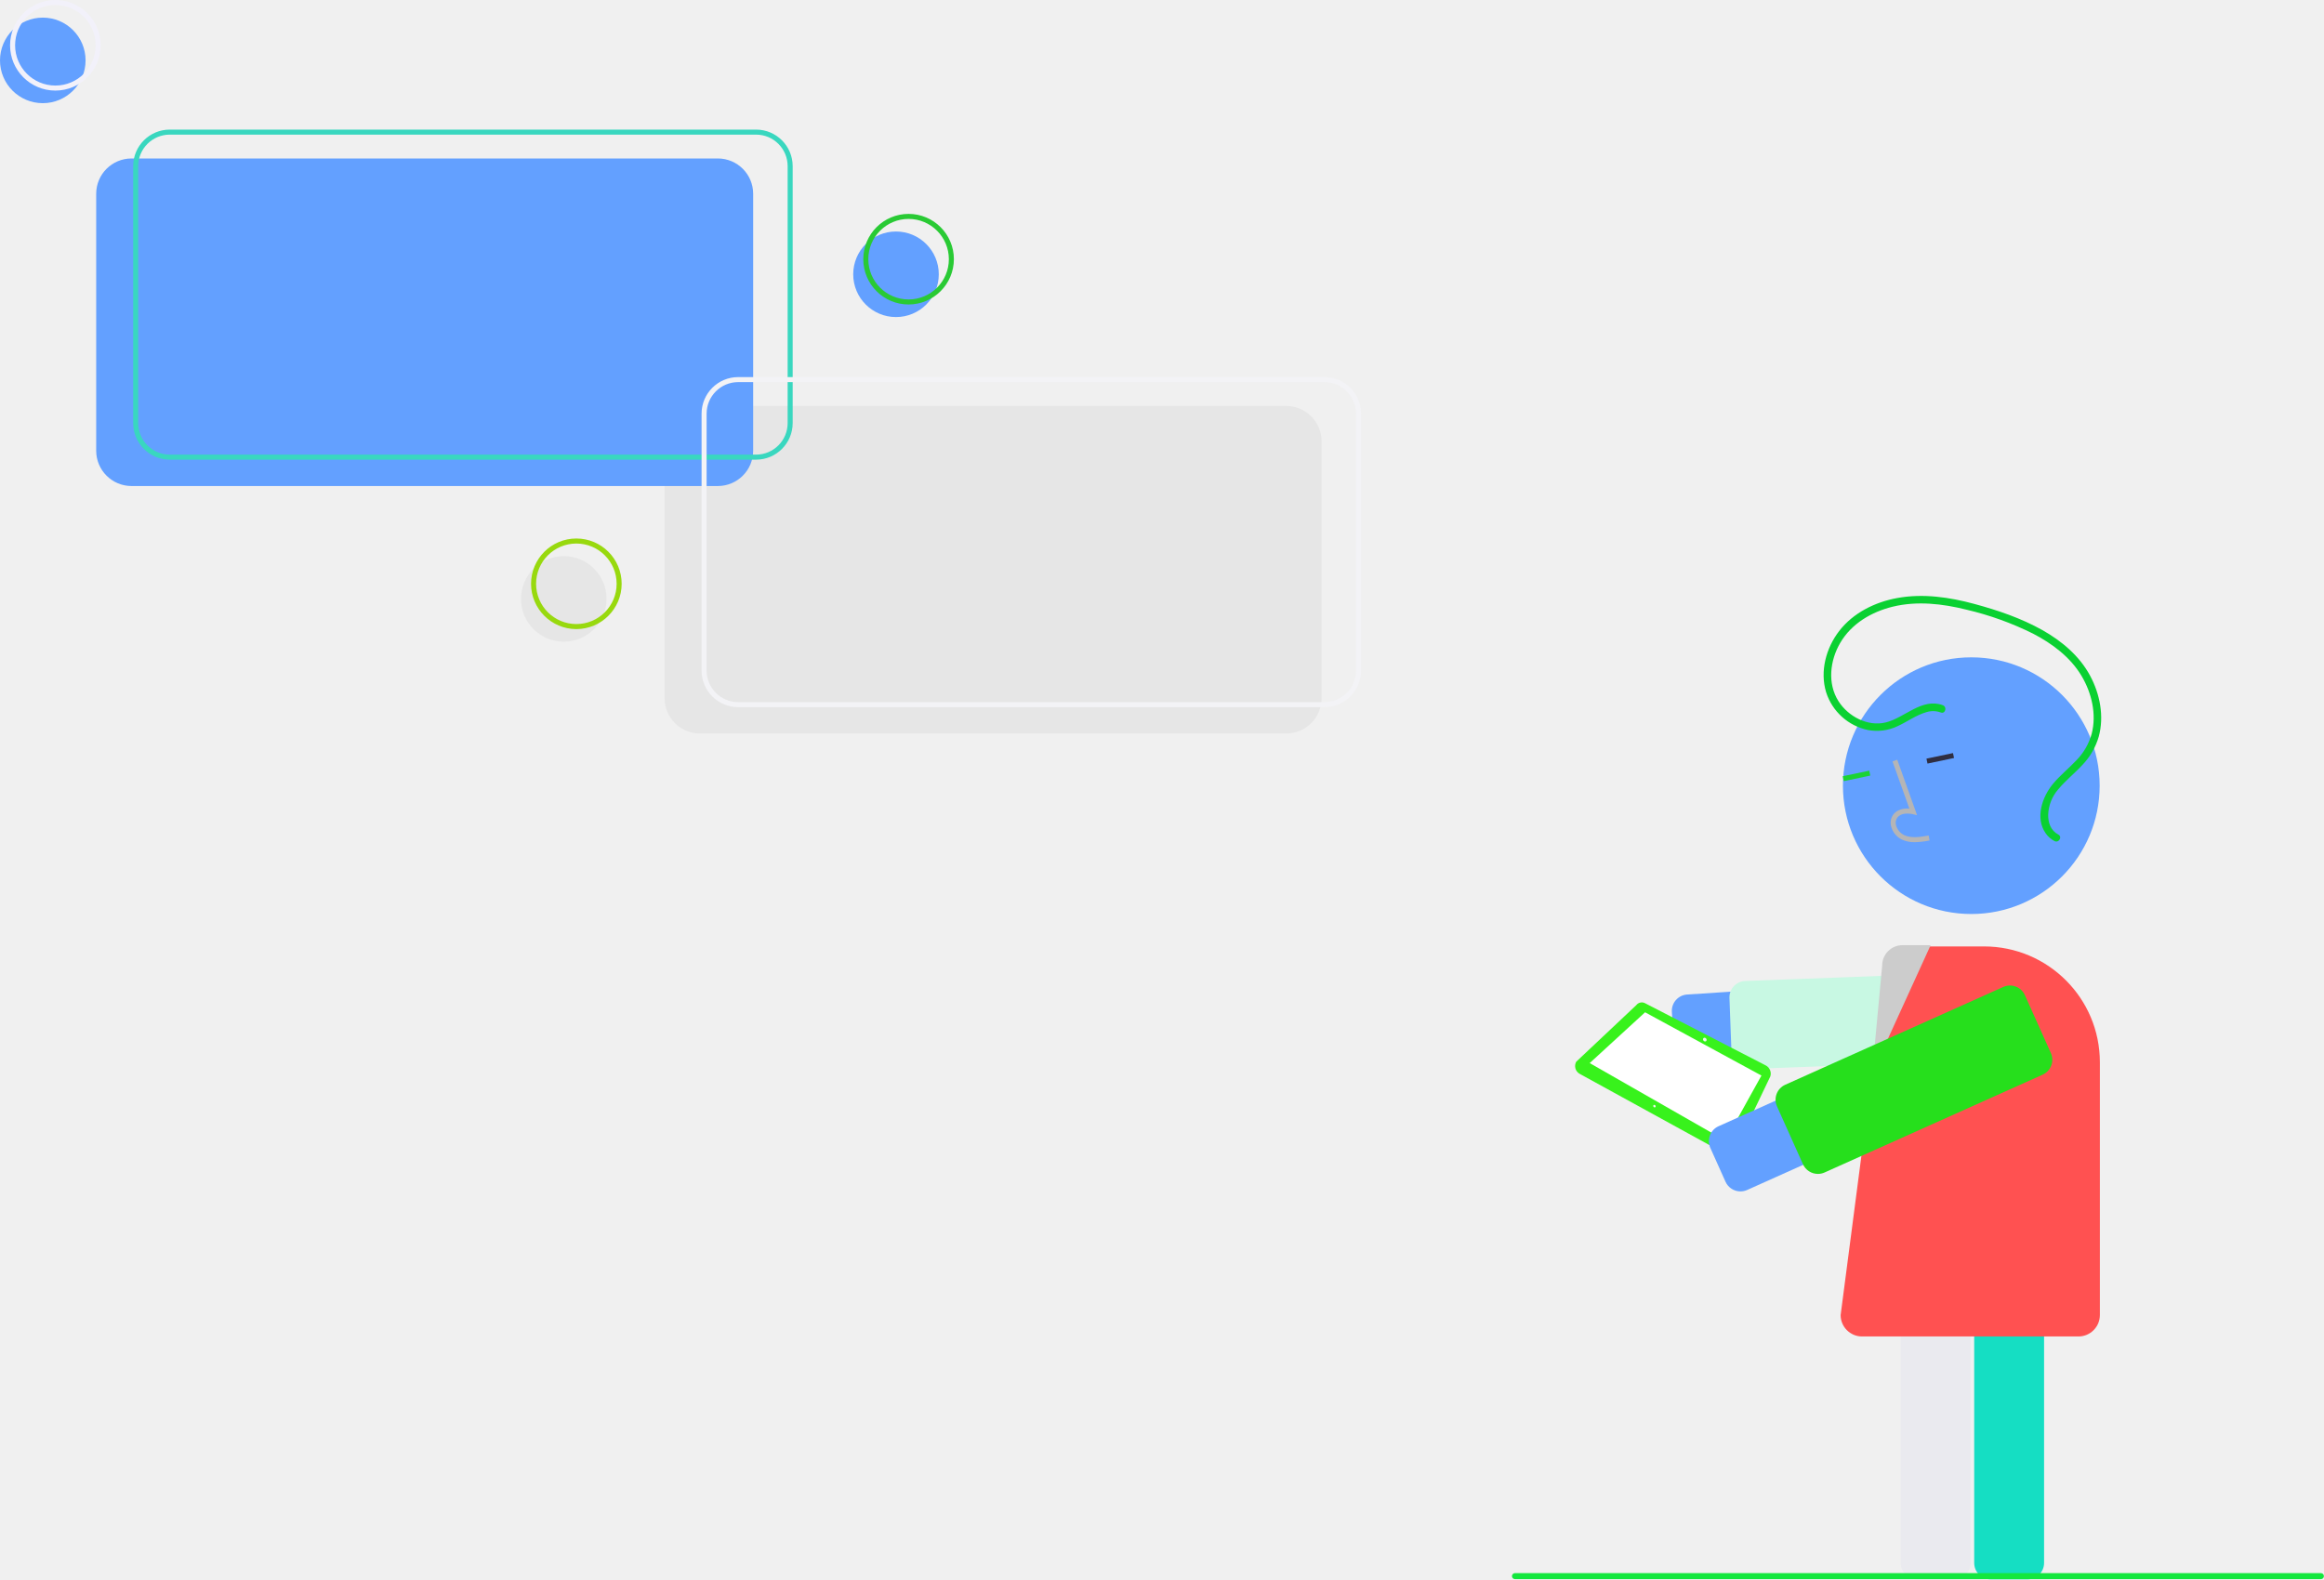
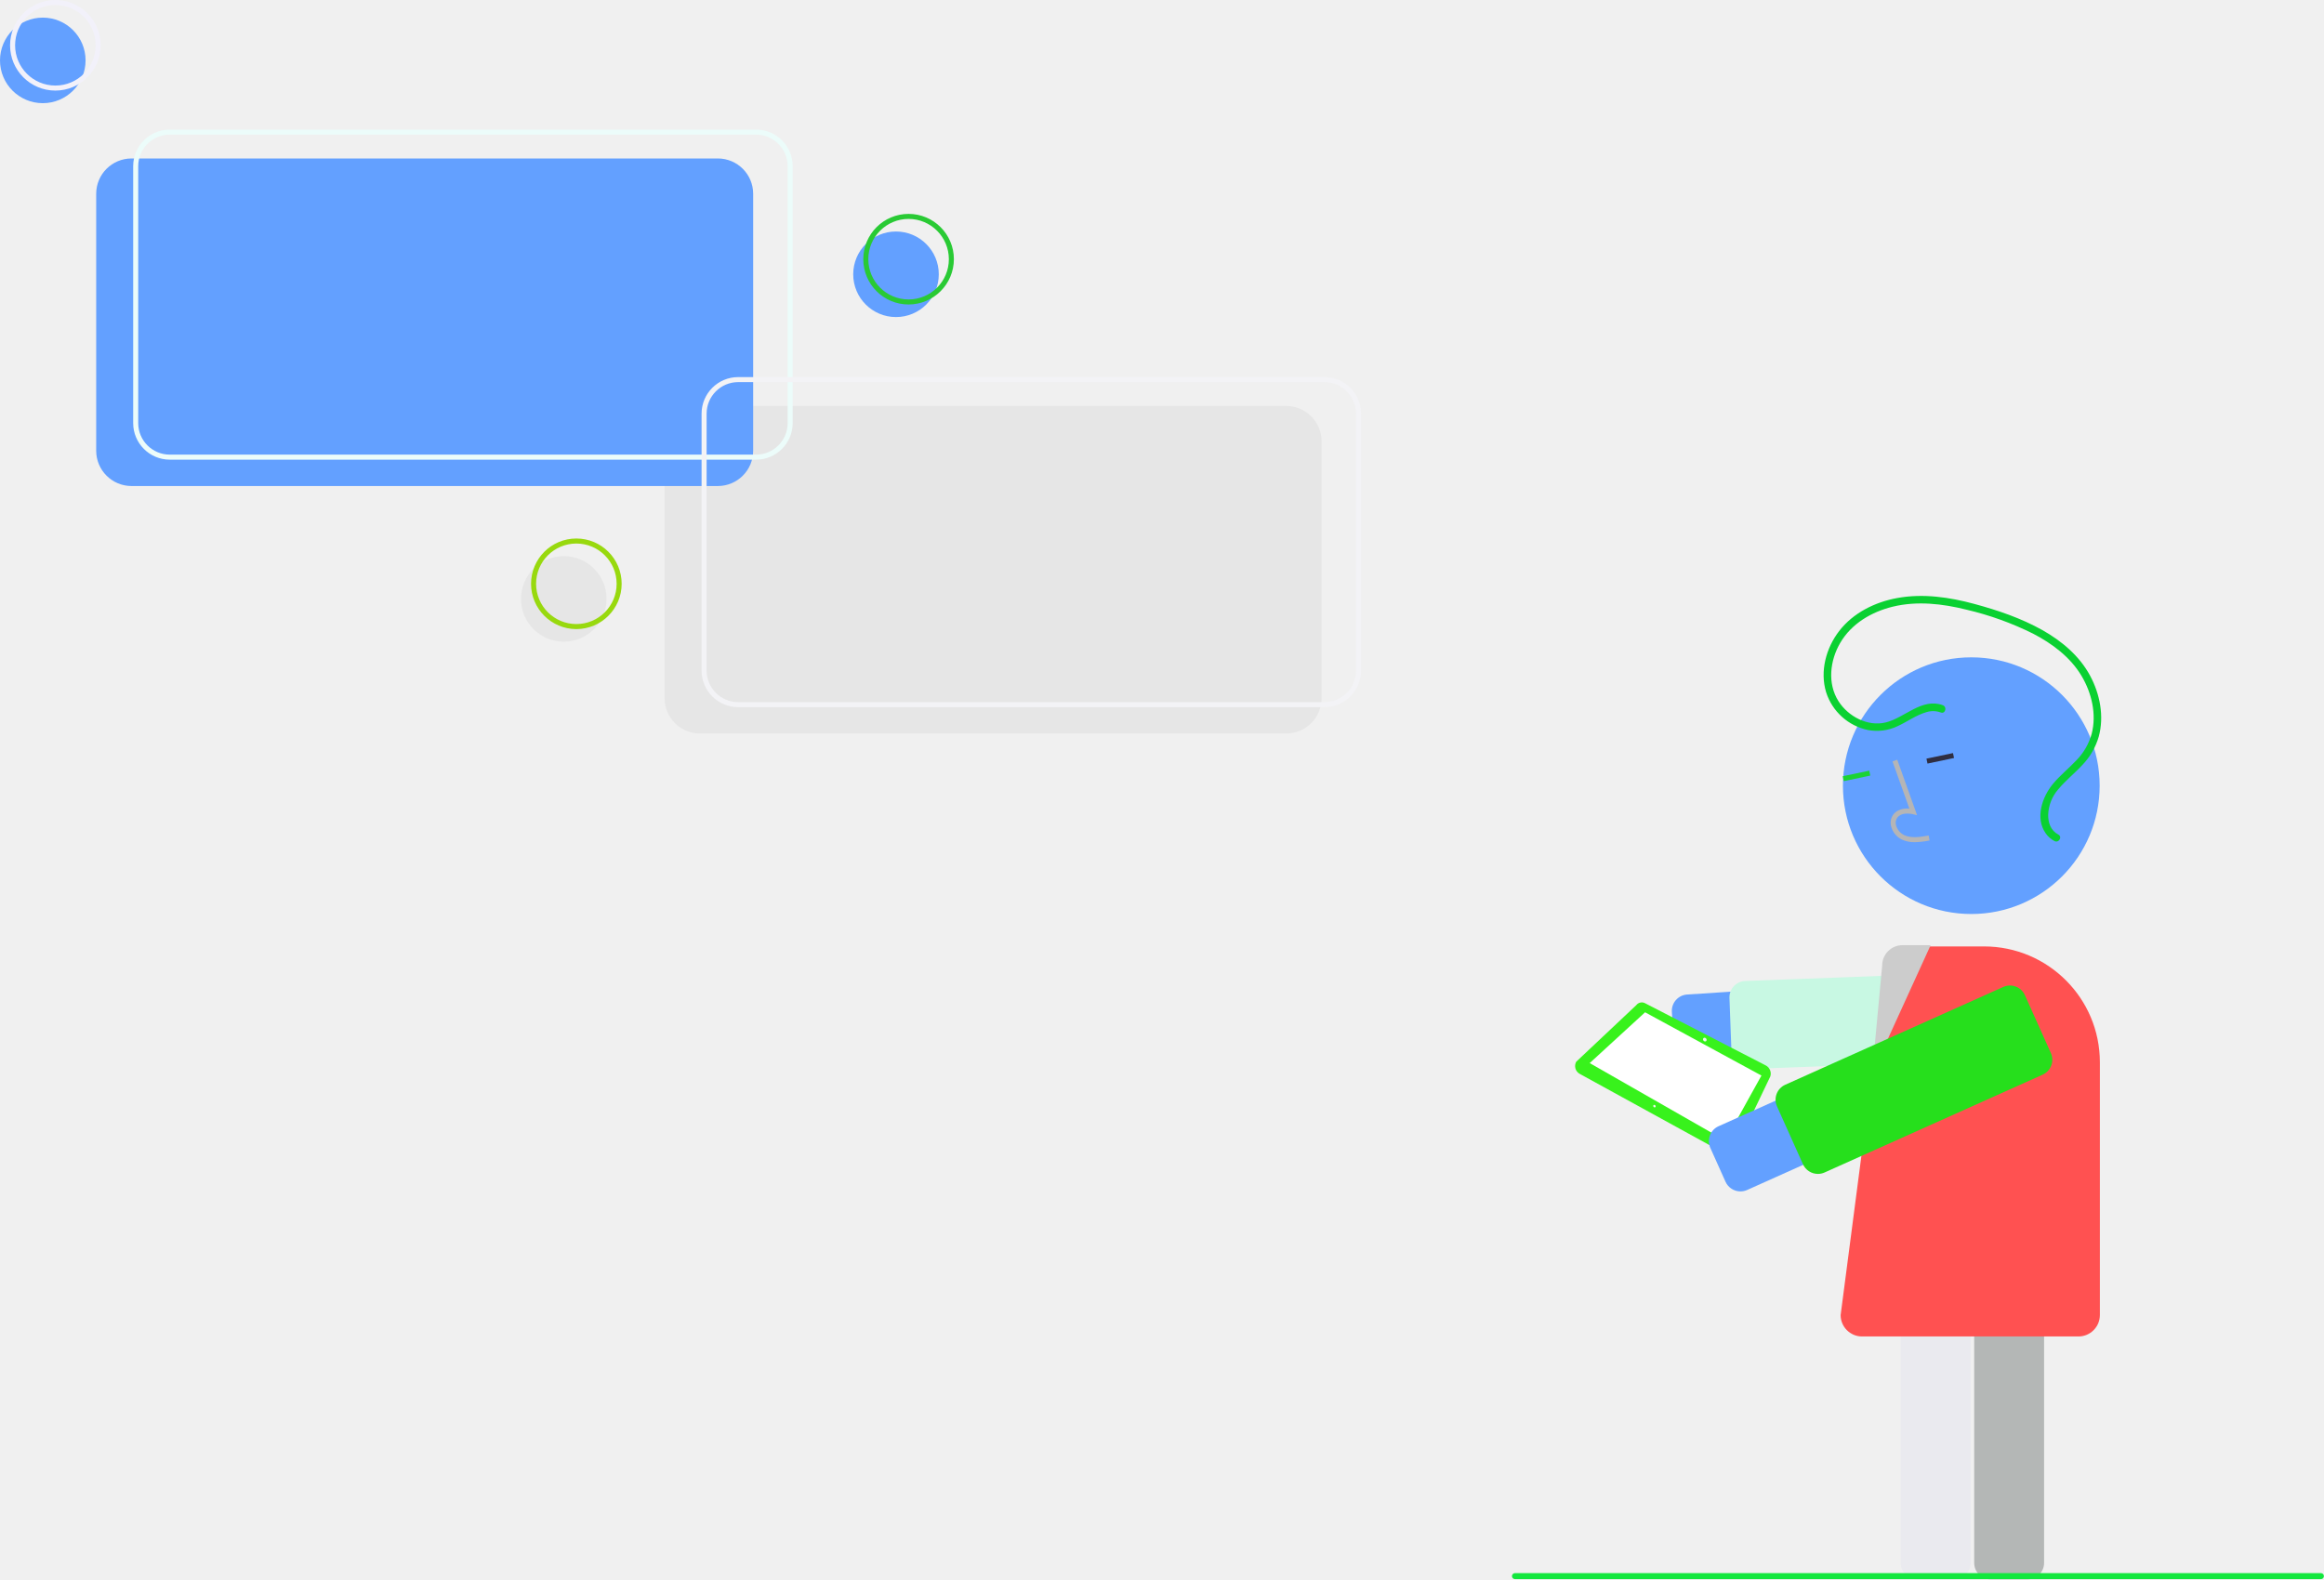
<svg xmlns="http://www.w3.org/2000/svg" data-name="Layer 1" width="923.372" height="627.62" viewBox="0 0 923.372 627.62">
  <path d="M649.374,427.69H416.393a14.039,14.039,0,0,1-14.023-14.023V311.544a14.039,14.039,0,0,1,14.023-14.023h232.981a14.04,14.04,0,0,1,14.024,14.023v102.123A14.04,14.04,0,0,1,649.374,427.69Z" transform="translate(-138.3139 -136.1902)" fill="#e6e6e6" />
  <circle cx="17" cy="24" r="17" fill="#63a0ff" />
  <path d="M160.314,172.19a18,18,0,1,1,18-18A18.02,18.02,0,0,1,160.314,172.19Zm0-34a16,16,0,1,0,16,16A16.018,16.018,0,0,0,160.314,138.19Z" transform="translate(-138.3139 -136.1902)" fill="#f2f1fa" />
  <circle cx="224" cy="238" r="17" fill="#e6e6e6" />
  <path d="M367.314,386.19a18,18,0,1,1,18-18A18.02,18.02,0,0,1,367.314,386.19Zm0-34a16,16,0,1,0,16,16A16.018,16.018,0,0,0,367.314,352.19Z" transform="translate(-138.3139 -136.1902)" fill="#98d90e" />
  <circle cx="356" cy="109" r="17" fill="#63a0ff" />
  <path d="M499.314,257.19a18,18,0,1,1,18-18A18.02,18.02,0,0,1,499.314,257.19Zm0-34a16,16,0,1,0,16,16A16.018,16.018,0,0,0,499.314,223.19Z" transform="translate(-138.3139 -136.1902)" fill="#29ca34" />
  <path d="M423.538,329.335H190.557a14.04,14.04,0,0,1-14.024-14.023V213.189A14.04,14.04,0,0,1,190.557,199.165h232.981a14.04,14.04,0,0,1,14.024,14.024V315.312A14.04,14.04,0,0,1,423.538,329.335Z" transform="translate(-138.3139 -136.1902)" fill="#63a0ff" />
-   <path d="M438.734,318.86H205.753a14.54,14.54,0,0,1-14.524-14.523V202.214a14.54,14.54,0,0,1,14.524-14.523H438.734a14.54,14.54,0,0,1,14.524,14.523V304.337A14.54,14.54,0,0,1,438.734,318.86ZM205.753,189.69a12.538,12.538,0,0,0-12.524,12.523V304.337a12.538,12.538,0,0,0,12.524,12.523H438.734a12.538,12.538,0,0,0,12.524-12.523V202.214a12.538,12.538,0,0,0-12.524-12.523Z" transform="translate(-138.3139 -136.1902)" fill="#39d7bf" />
+   <path d="M438.734,318.86H205.753a14.54,14.54,0,0,1-14.524-14.523V202.214a14.54,14.54,0,0,1,14.524-14.523H438.734a14.54,14.54,0,0,1,14.524,14.523V304.337A14.54,14.54,0,0,1,438.734,318.86ZM205.753,189.69a12.538,12.538,0,0,0-12.524,12.523V304.337a12.538,12.538,0,0,0,12.524,12.523H438.734a12.538,12.538,0,0,0,12.524-12.523V202.214a12.538,12.538,0,0,0-12.524-12.523Z" transform="translate(-138.3139 -136.1902)" fill="#ecfcfa" />
  <path d="M664.571,417.215H431.59A14.54,14.54,0,0,1,417.066,402.691V300.569a14.54,14.54,0,0,1,14.524-14.523h232.981a14.54,14.54,0,0,1,14.524,14.523V402.691A14.54,14.54,0,0,1,664.571,417.215ZM431.59,288.045A12.538,12.538,0,0,0,419.066,300.569V402.691a12.538,12.538,0,0,0,12.524,12.524h232.981a12.538,12.538,0,0,0,12.524-12.524V300.569a12.538,12.538,0,0,0-12.524-12.523Z" transform="translate(-138.3139 -136.1902)" fill="#f3f3f6" />
  <path d="M810.022,559.13a6.5,6.5,0,0,1-6.476-6.075l-.965-14.728a6.5,6.5,0,0,1,6.061-6.911l115.387-7.557a13.88,13.88,0,0,1,1.814,27.701L810.457,559.116Q810.239,559.13,810.022,559.13Z" transform="translate(-138.3139 -136.1902)" fill="#63a0ff" />
  <path d="M832.775,561.029a6.508,6.508,0,0,1-6.493-6.258l-.822-21.998a6.5,6.5,0,0,1,6.253-6.738L926.599,522.489a6.5,6.5,0,0,1,6.738,6.253l.822,21.998a6.5,6.5,0,0,1-6.253,6.738l-94.886,3.546C832.938,561.028,832.856,561.029,832.775,561.029Z" transform="translate(-138.3139 -136.1902)" fill="#c8f8e3" />
-   <path d="M943.966,763.81H929.206a6.507,6.507,0,0,1-6.5-6.5V634.296a6.507,6.507,0,0,1,6.5-6.5h14.76a6.507,6.507,0,0,1,6.5,6.5V757.31A6.507,6.507,0,0,1,943.966,763.81Z" transform="translate(-138.3139 -136.1902)" fill="#15dec3" />
+   <path d="M943.966,763.81H929.206a6.507,6.507,0,0,1-6.5-6.5V634.296a6.507,6.507,0,0,1,6.5-6.5h14.76a6.507,6.507,0,0,1,6.5,6.5V757.31A6.507,6.507,0,0,1,943.966,763.81Z" transform="translate(-138.3139 -136.1902)" fill="#b4b7b6" />
  <path d="M914.774,763.81H900.014a6.507,6.507,0,0,1-6.5-6.5V634.296a6.507,6.507,0,0,1,6.5-6.5h14.76a6.507,6.507,0,0,1,6.5,6.5V757.31A6.507,6.507,0,0,1,914.774,763.81Z" transform="translate(-138.3139 -136.1902)" fill="#eaeaef" />
  <circle cx="783.235" cy="312.227" r="51" fill="#63a0ff" />
  <path d="M899.114,470.88a12.095,12.095,0,0,1-5.027-.98,8.133,8.133,0,0,1-4.38-5.285,5.472,5.472,0,0,1,.897-4.78c1.332-1.709,3.632-2.522,6.338-2.314L890.244,438.773l1.883-.673,7.874,22.042-1.775-.403c-2.058-.465-4.728-.363-6.044,1.327a3.514,3.514,0,0,0-.533,3.07,6.146,6.146,0,0,0,3.261,3.942c2.783,1.257,6.042.81,9.703.146l.356,1.968A32.962,32.962,0,0,1,899.114,470.88Z" transform="translate(-138.3139 -136.1902)" fill="#b5b5b6" />
  <rect x="870.553" y="443.539" width="10.772" height="2" transform="translate(-210.9955 53.39222) rotate(-11.86416)" fill="#1bd334" />
  <rect x="903.826" y="436.548" width="10.772" height="2" transform="translate(-208.8474 60.08363) rotate(-11.86416)" fill="#2f2e41" />
  <path d="M766.098,563.01l57.49,31.578a2.738,2.738,0,0,0,4.025-1.187l14.083-29.437a3.675,3.675,0,0,0-1.883-4.413L792.082,534.949a2.787,2.787,0,0,0-3.652.698l-23.842,22.462a3.541,3.541,0,0,0,1.356,4.82Q766.019,562.971,766.098,563.01Z" transform="translate(-138.3139 -136.1902)" fill="#38f21c" />
  <polygon points="631.62 422.471 685.516 453.277 699.858 427.427 653.623 402.284 631.62 422.471" fill="#fff" />
  <ellipse cx="815.673" cy="549.324" rx="0.676" ry="0.793" transform="translate(-300.864 513.9266) rotate(-39.84152)" fill="#f2f2f2" />
  <ellipse cx="795.663" cy="575.77" rx="0.451" ry="0.529" transform="translate(-322.4531 507.2466) rotate(-39.84152)" fill="#f2f2f2" />
  <path d="M964.134,667.301h-86a8.51,8.51,0,0,1-8.5-8.5l18.004-138.064a8.49,8.49,0,0,1,8.496-8.436h30.52a46.032,46.032,0,0,1,45.98,45.98v100.52A8.51,8.51,0,0,1,964.134,667.301Z" transform="translate(-138.3139 -136.1902)" fill="#ff5151" />
  <path d="M905.394,511.801l-23.26,51,4-42.84a8.079,8.079,0,0,1,8-8.16Z" transform="translate(-138.3139 -136.1902)" fill="#ccc" />
  <path d="M829.837,609.655a6.51,6.51,0,0,1-5.941-3.839l-6.041-13.467a6.499,6.499,0,0,1,3.27-8.591L926.63,536.428a13.879,13.879,0,1,1,11.362,25.327L832.487,609.086A6.464,6.464,0,0,1,829.837,609.655Z" transform="translate(-138.3139 -136.1902)" fill="#63a0ff" />
  <path d="M860.61,602.702A6.51,6.51,0,0,1,854.67,598.863l-10.319-23.002a6.507,6.507,0,0,1,3.27-8.591L934.256,528.406a6.499,6.499,0,0,1,8.591,3.27l10.319,23.001a6.499,6.499,0,0,1-3.27,8.591l-86.635,38.865A6.472,6.472,0,0,1,860.61,602.702Z" transform="translate(-138.3139 -136.1902)" fill="#26df1c" />
  <path d="M910.233,416.441c-8.304-3.059-15.129,5-22.654,6.845-7.198,1.765-14.954-2.387-18.799-8.44-4.486-7.061-3.374-16.228.706-23.198,4.469-7.634,12.428-12.319,20.864-14.365,9.668-2.345,19.742-1.192,29.283,1.19a121.85,121.85,0,0,1,26.443,9.521c7.61,3.939,14.823,9.327,19.27,16.79,4.042,6.782,6.041,15.223,4.041,22.994a24.205,24.205,0,0,1-6.145,10.626c-3.012,3.189-6.464,5.953-9.272,9.335-4.247,5.114-7.101,13.496-2.914,19.545a9.793,9.793,0,0,0,3.551,3.147c1.71.891,3.229-1.697,1.514-2.59-3.012-1.569-4.105-4.752-4.024-7.998a16.272,16.272,0,0,1,3.994-9.982c2.942-3.535,6.579-6.398,9.686-9.777a27.022,27.022,0,0,0,6.412-11.162c2.208-8.09.481-16.902-3.426-24.191-4.228-7.888-11.316-13.843-19.03-18.172-8.394-4.711-17.724-7.868-26.987-10.375-9.939-2.69-20.376-4.205-30.603-2.343-8.866,1.614-17.531,5.894-23.106,13.136-5.204,6.76-7.691,15.973-5.174,24.291A22.235,22.235,0,0,0,880.561,426.32a19.101,19.101,0,0,0,11.614-1.515c3.897-1.746,7.437-4.461,11.581-5.622a8.941,8.941,0,0,1,5.68.151c1.814.668,2.597-2.23.798-2.893Z" transform="translate(-138.3139 -136.1902)" fill="#0ad132" />
  <path d="M1060.495,763.735h-320.294a1.191,1.191,0,0,1,0-2.381h320.294a1.191,1.191,0,0,1,0,2.381Z" transform="translate(-138.3139 -136.1902)" fill="#13e73e" />
</svg>
